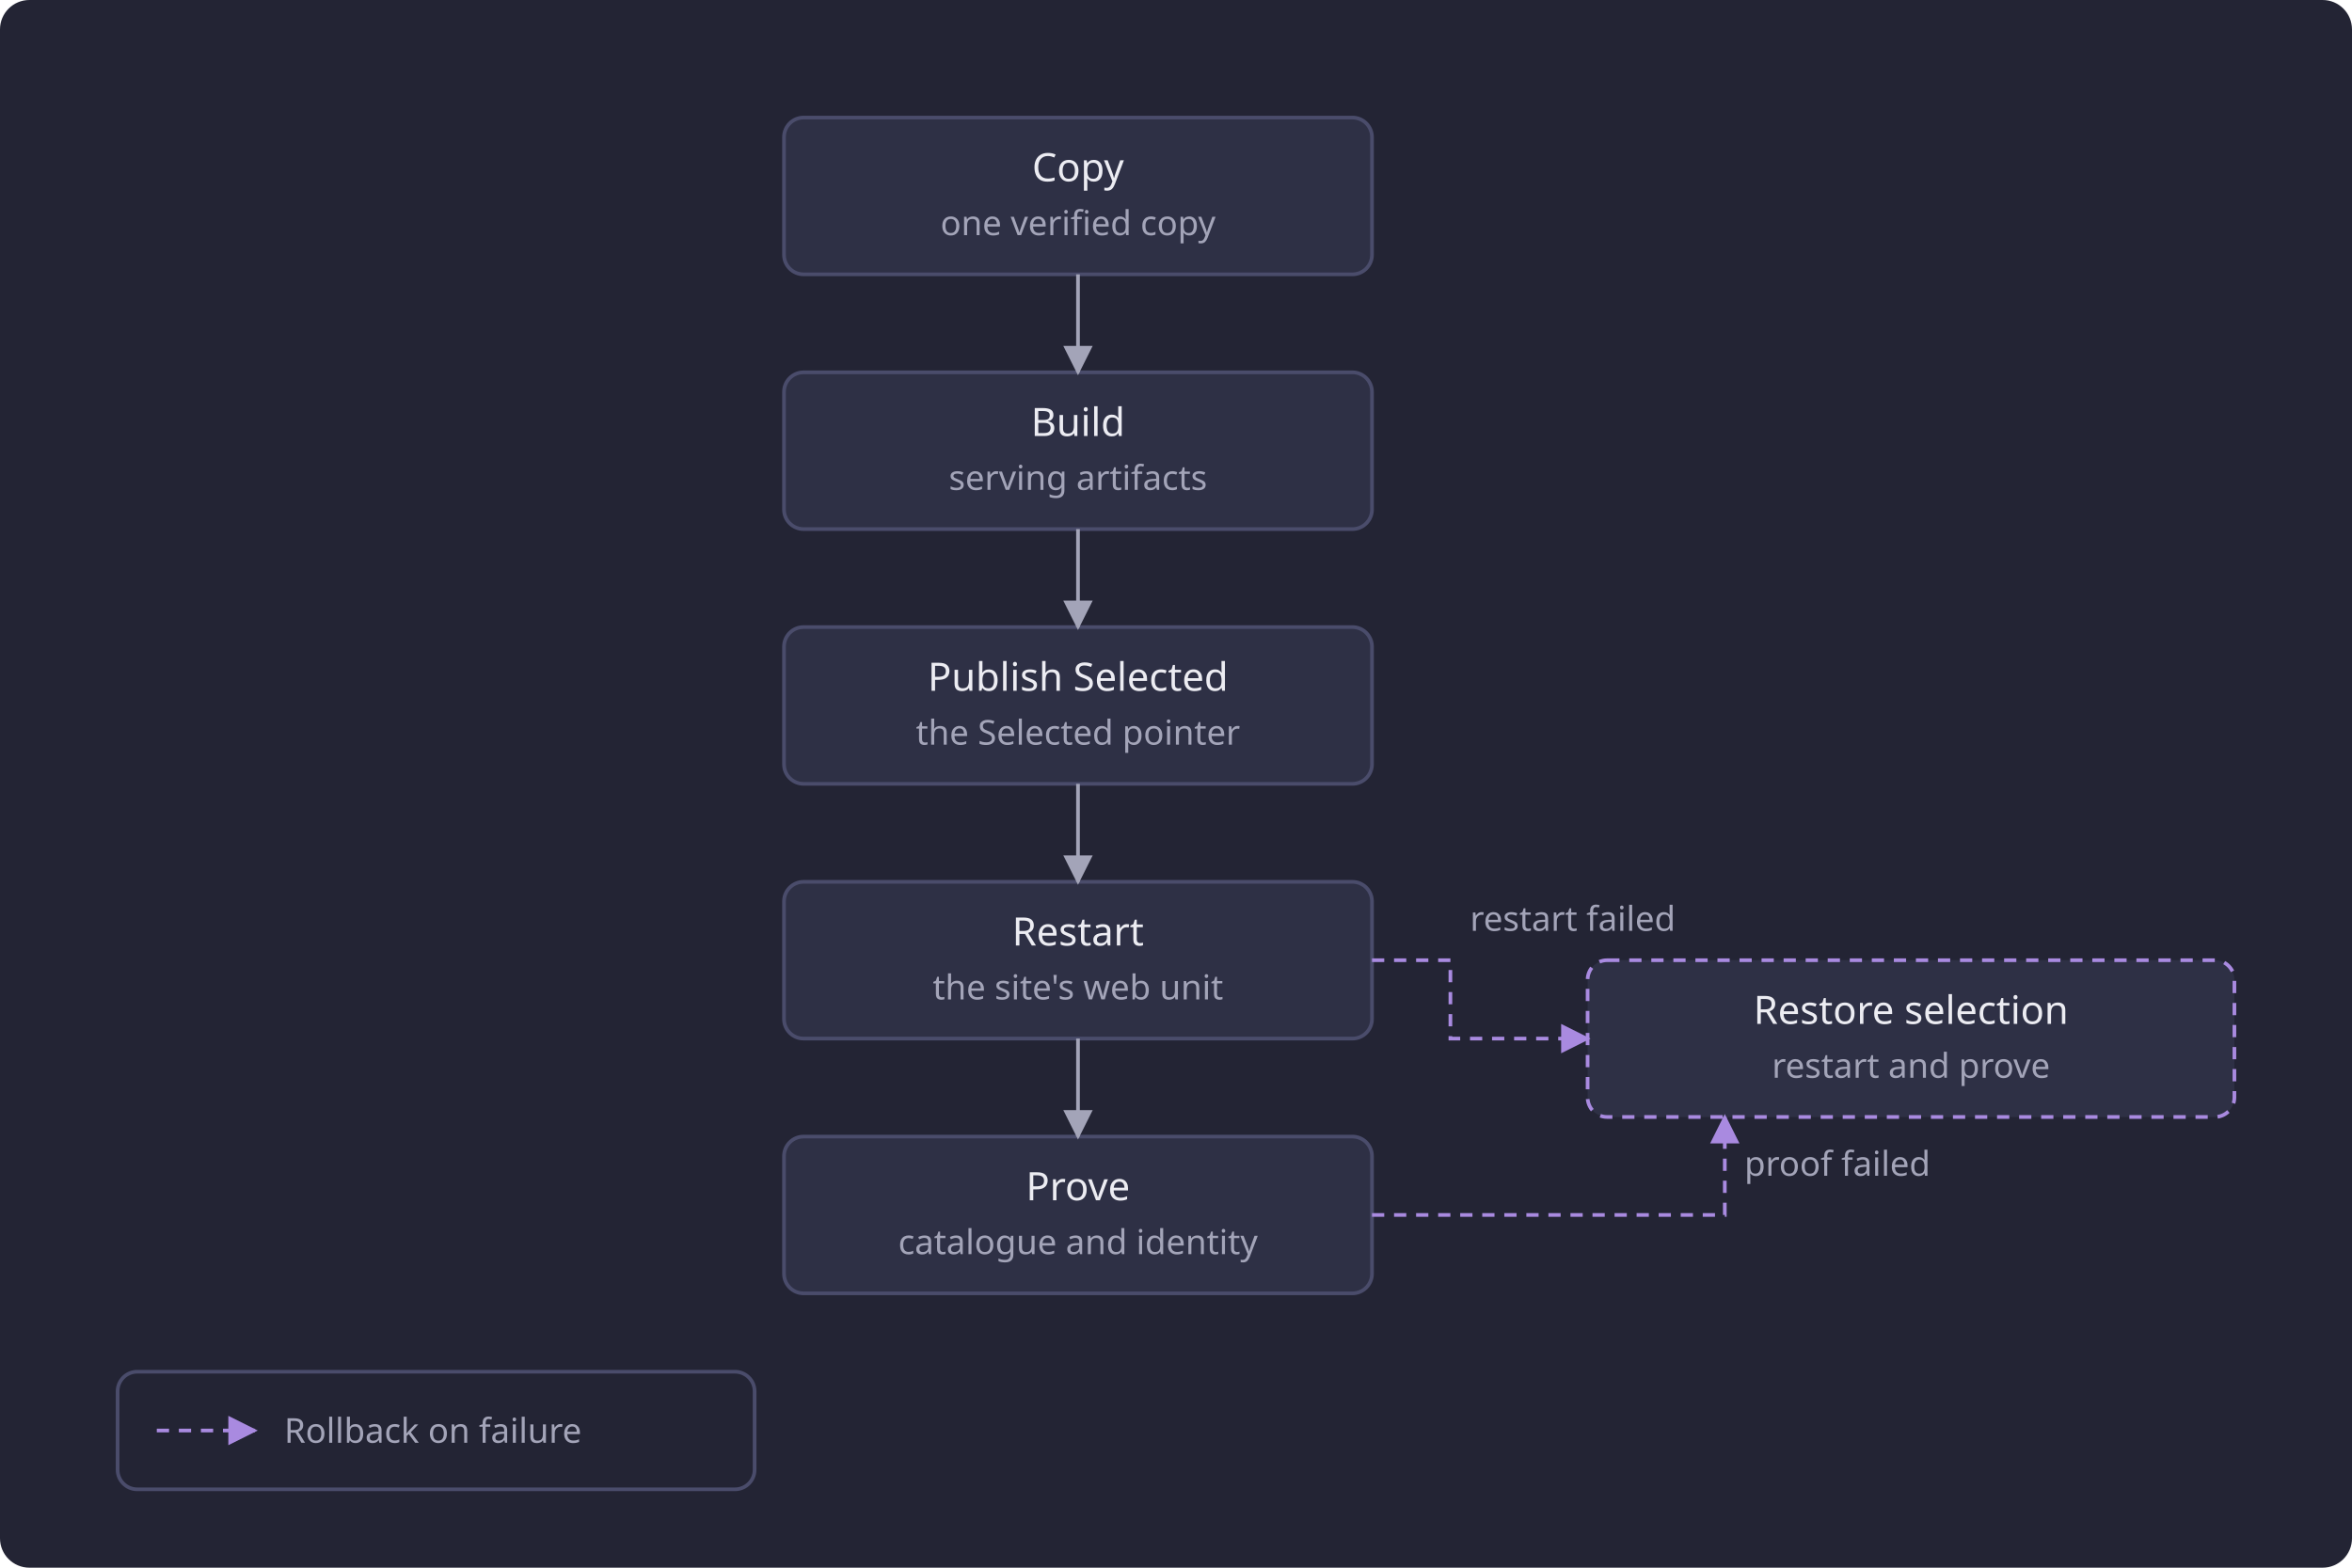
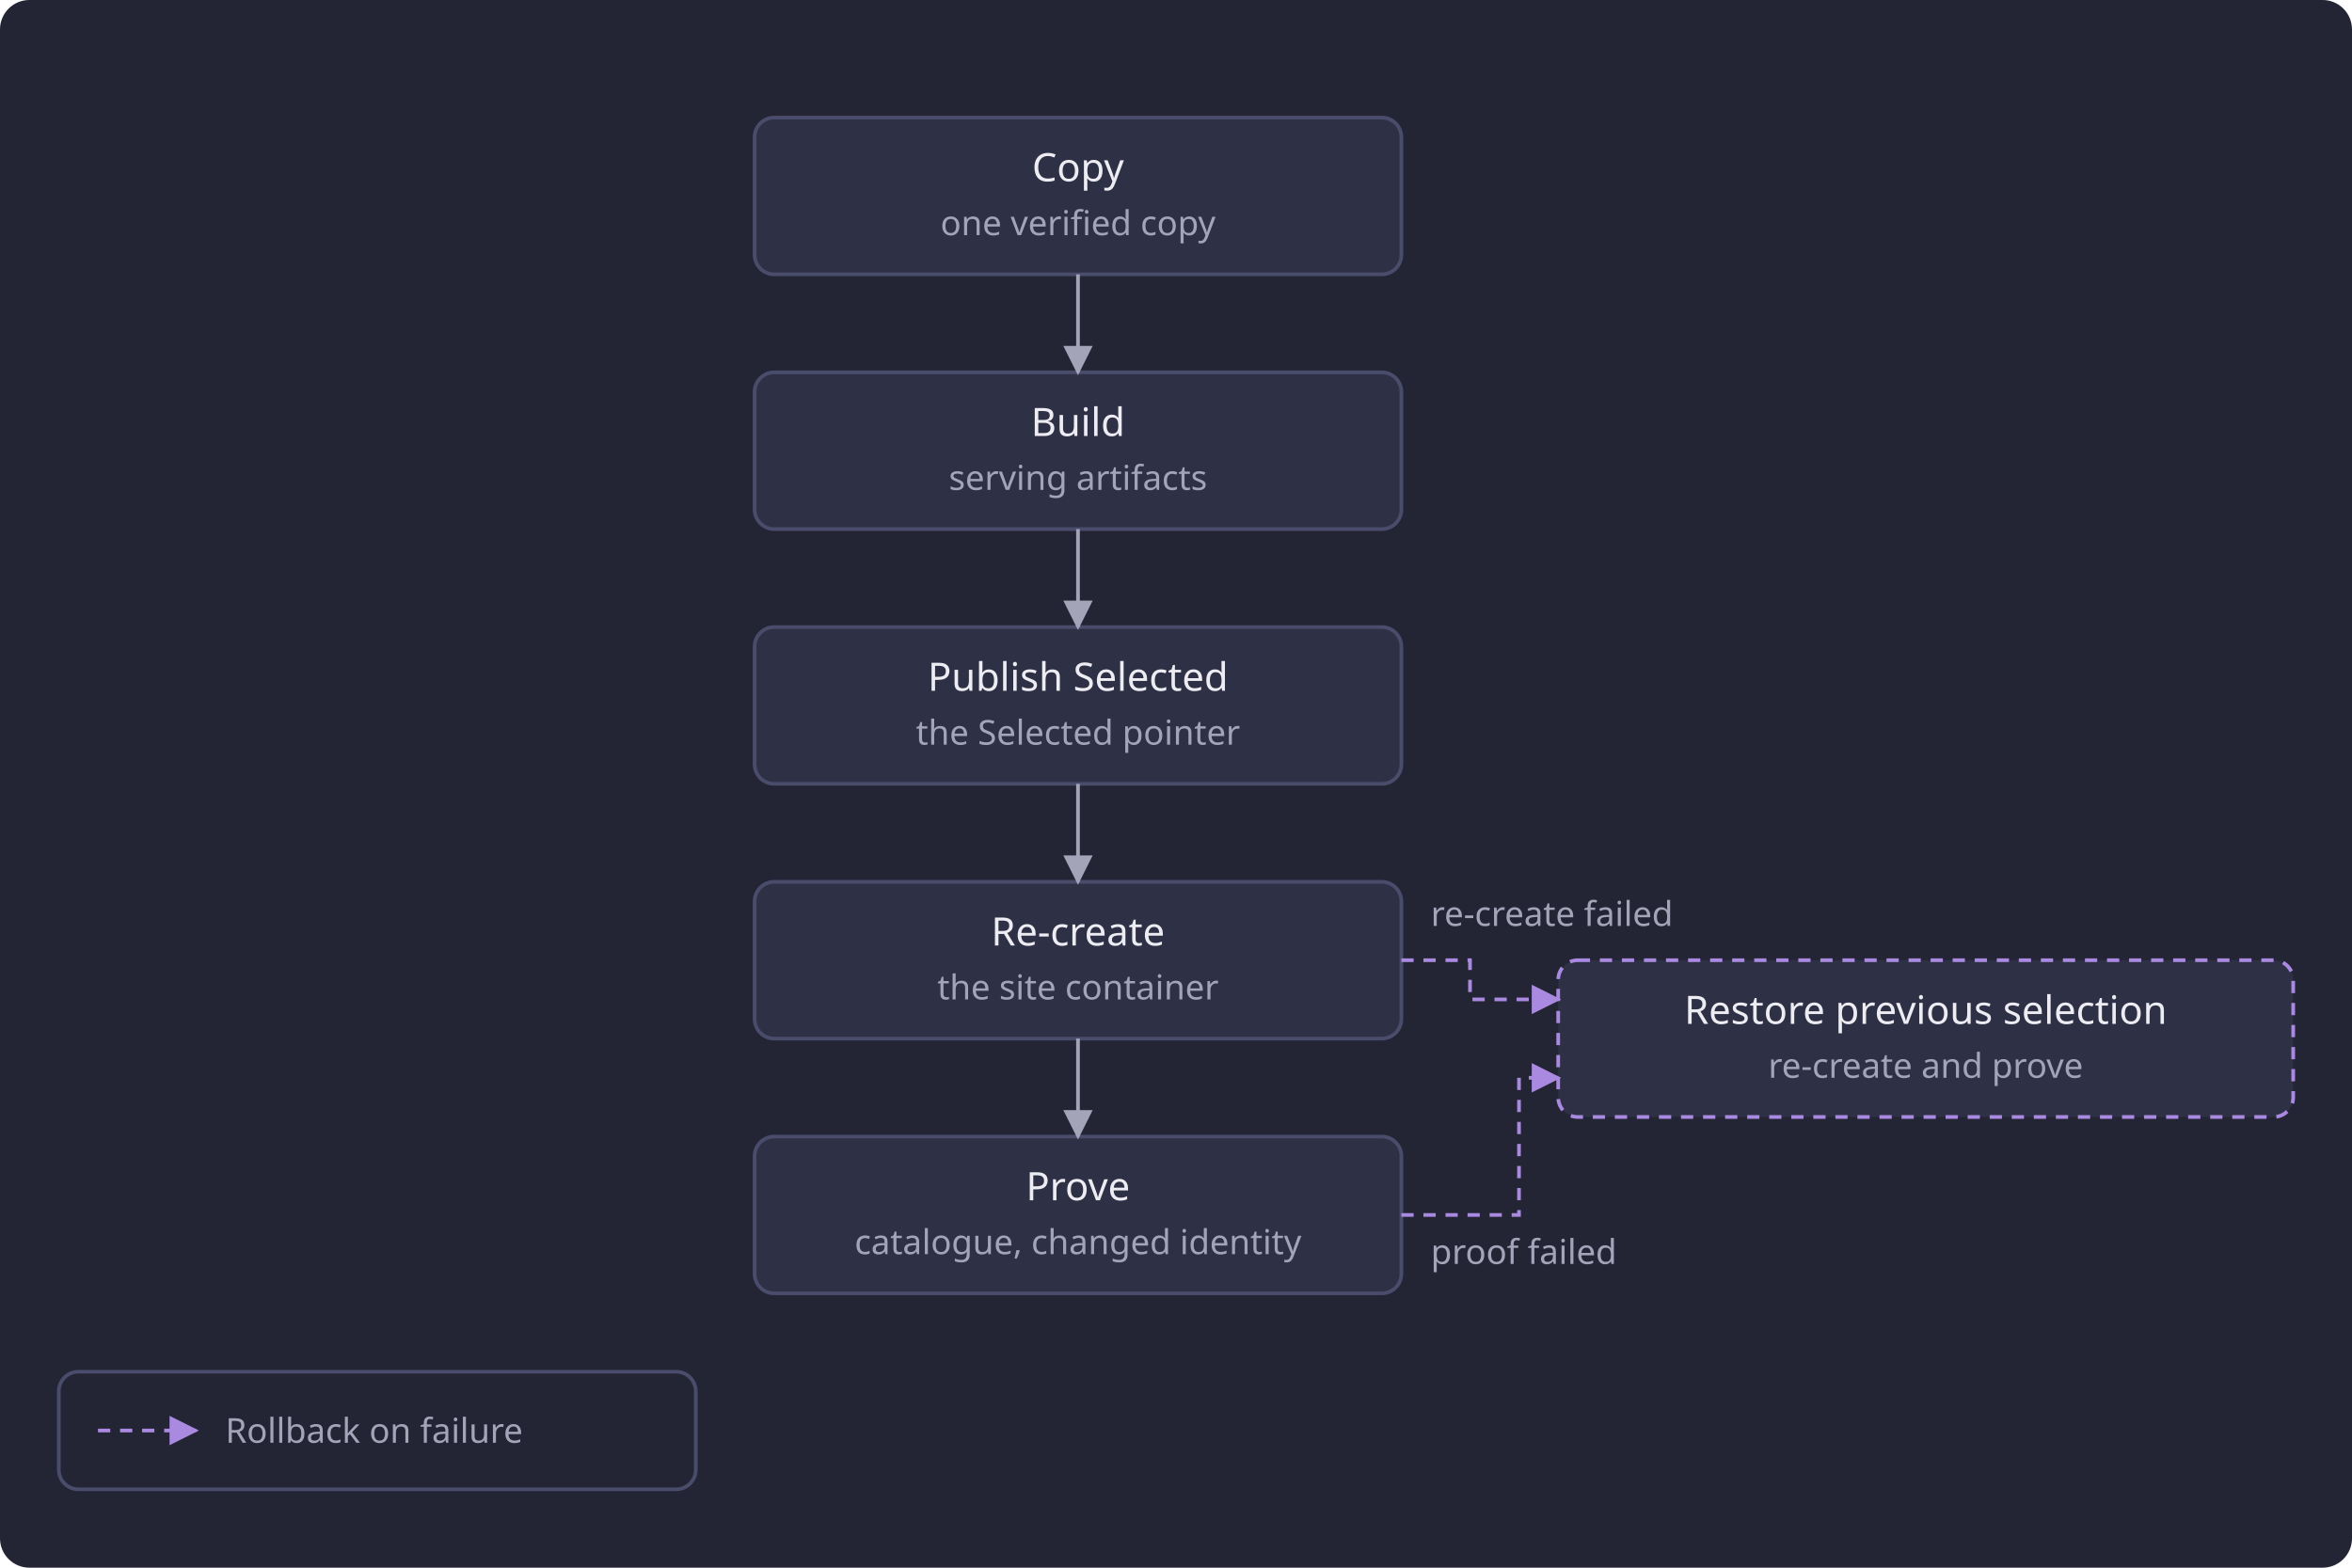
<svg xmlns="http://www.w3.org/2000/svg" viewBox="0 0 960 640" role="img" aria-labelledby="t d" font-family="system-ui, sans-serif">
  <defs>
    <marker id="arrow" viewBox="0 0 10 10" refX="9" refY="5" markerWidth="8" markerHeight="8" orient="auto-start-reverse">
      <path d="M0 0 L10 5 L0 10 z" fill="#a3a4b8" />
    </marker>
    <marker id="arrow-accent" viewBox="0 0 10 10" refX="9" refY="5" markerWidth="8" markerHeight="8" orient="auto-start-reverse">
      <path d="M0 0 L10 5 L0 10 z" fill="#a98ae0" />
    </marker>
  </defs>
  <rect width="960" height="640" rx="12" fill="#232434" />
-   <rect x="320" y="48" width="240" height="64" rx="8" fill="#2e3045" stroke="#4a4c6b" stroke-width="1.5" />
+   <rect x="308" y="48" width="264" height="64" rx="8" fill="#2e3045" stroke="#4a4c6b" stroke-width="1.5" />
  <text x="440" y="74" text-anchor="middle" font-size="16" fill="#ececf2">Copy</text>
  <text x="440" y="96" text-anchor="middle" font-size="14" fill="#a3a4b8">one verified copy</text>
-   <rect x="320" y="152" width="240" height="64" rx="8" fill="#2e3045" stroke="#4a4c6b" stroke-width="1.5" />
+   <rect x="308" y="152" width="264" height="64" rx="8" fill="#2e3045" stroke="#4a4c6b" stroke-width="1.5" />
  <text x="440" y="178" text-anchor="middle" font-size="16" fill="#ececf2">Build</text>
  <text x="440" y="200" text-anchor="middle" font-size="14" fill="#a3a4b8">serving artifacts</text>
-   <rect x="320" y="256" width="240" height="64" rx="8" fill="#2e3045" stroke="#4a4c6b" stroke-width="1.5" />
+   <rect x="308" y="256" width="264" height="64" rx="8" fill="#2e3045" stroke="#4a4c6b" stroke-width="1.5" />
  <text x="440" y="282" text-anchor="middle" font-size="16" fill="#ececf2">Publish Selected</text>
  <text x="440" y="304" text-anchor="middle" font-size="14" fill="#a3a4b8">the Selected pointer</text>
-   <rect x="320" y="360" width="240" height="64" rx="8" fill="#2e3045" stroke="#4a4c6b" stroke-width="1.5" />
-   <text x="440" y="386" text-anchor="middle" font-size="16" fill="#ececf2">Restart</text>
-   <text x="440" y="408" text-anchor="middle" font-size="14" fill="#a3a4b8">the site's web unit</text>
-   <rect x="320" y="464" width="240" height="64" rx="8" fill="#2e3045" stroke="#4a4c6b" stroke-width="1.5" />
+   <rect x="308" y="360" width="264" height="64" rx="8" fill="#2e3045" stroke="#4a4c6b" stroke-width="1.5" />
+   <text x="440" y="386" text-anchor="middle" font-size="16" fill="#ececf2">Re-create</text>
+   <text x="440" y="408" text-anchor="middle" font-size="14" fill="#a3a4b8">the site container</text>
+   <rect x="308" y="464" width="264" height="64" rx="8" fill="#2e3045" stroke="#4a4c6b" stroke-width="1.5" />
  <text x="440" y="490" text-anchor="middle" font-size="16" fill="#ececf2">Prove</text>
-   <text x="440" y="512" text-anchor="middle" font-size="14" fill="#a3a4b8">catalogue and identity</text>
-   <rect x="648" y="392" width="264" height="64" rx="8" fill="#2e3045" stroke="#a98ae0" stroke-width="1.5" stroke-dasharray="5 4" />
-   <text x="780" y="418" text-anchor="middle" font-size="16" fill="#ececf2">Restore selection</text>
-   <text x="780" y="440" text-anchor="middle" font-size="14" fill="#a3a4b8">restart and prove</text>
+   <text x="440" y="512" text-anchor="middle" font-size="14" fill="#a3a4b8">catalogue, changed identity</text>
+   <rect x="636" y="392" width="300" height="64" rx="8" fill="#2e3045" stroke="#a98ae0" stroke-width="1.5" stroke-dasharray="5 4" />
+   <text x="786" y="418" text-anchor="middle" font-size="16" fill="#ececf2">Restore previous selection</text>
+   <text x="786" y="440" text-anchor="middle" font-size="14" fill="#a3a4b8">re-create and prove</text>
  <line x1="440" y1="112" x2="440" y2="152" stroke="#a3a4b8" stroke-width="1.5" marker-end="url(#arrow)" />
  <line x1="440" y1="216" x2="440" y2="256" stroke="#a3a4b8" stroke-width="1.5" marker-end="url(#arrow)" />
  <line x1="440" y1="320" x2="440" y2="360" stroke="#a3a4b8" stroke-width="1.5" marker-end="url(#arrow)" />
  <line x1="440" y1="424" x2="440" y2="464" stroke="#a3a4b8" stroke-width="1.5" marker-end="url(#arrow)" />
-   <polyline points="560,392 592,392 592,424 648,424" fill="none" stroke="#a98ae0" stroke-width="1.5" stroke-dasharray="5 4" marker-end="url(#arrow-accent)" />
-   <text x="600" y="380" font-size="14" fill="#a3a4b8">restart failed</text>
-   <polyline points="560,496 704,496 704,456" fill="none" stroke="#a98ae0" stroke-width="1.5" stroke-dasharray="5 4" marker-end="url(#arrow-accent)" />
-   <text x="712" y="480" font-size="14" fill="#a3a4b8">proof failed</text>
-   <rect x="48" y="560" width="260" height="48" rx="8" fill="none" stroke="#4a4c6b" stroke-width="1.5" />
-   <line x1="64" y1="584" x2="104" y2="584" stroke="#a98ae0" stroke-width="1.5" stroke-dasharray="5 4" marker-end="url(#arrow-accent)" />
-   <text x="116" y="589" font-size="14" fill="#a3a4b8">Rollback on failure</text>
+   <polyline points="572,392 600,392 600,408 636,408" fill="none" stroke="#a98ae0" stroke-width="1.5" stroke-dasharray="5 4" marker-end="url(#arrow-accent)" />
+   <text x="584" y="378" font-size="14" fill="#a3a4b8">re-create failed</text>
+   <polyline points="572,496 620,496 620,440 636,440" fill="none" stroke="#a98ae0" stroke-width="1.5" stroke-dasharray="5 4" marker-end="url(#arrow-accent)" />
+   <text x="584" y="516" font-size="14" fill="#a3a4b8">proof failed</text>
+   <rect x="24" y="560" width="260" height="48" rx="8" fill="none" stroke="#4a4c6b" stroke-width="1.5" />
+   <line x1="40" y1="584" x2="80" y2="584" stroke="#a98ae0" stroke-width="1.5" stroke-dasharray="5 4" marker-end="url(#arrow-accent)" />
+   <text x="92" y="589" font-size="14" fill="#a3a4b8">Rollback on failure</text>
</svg>
